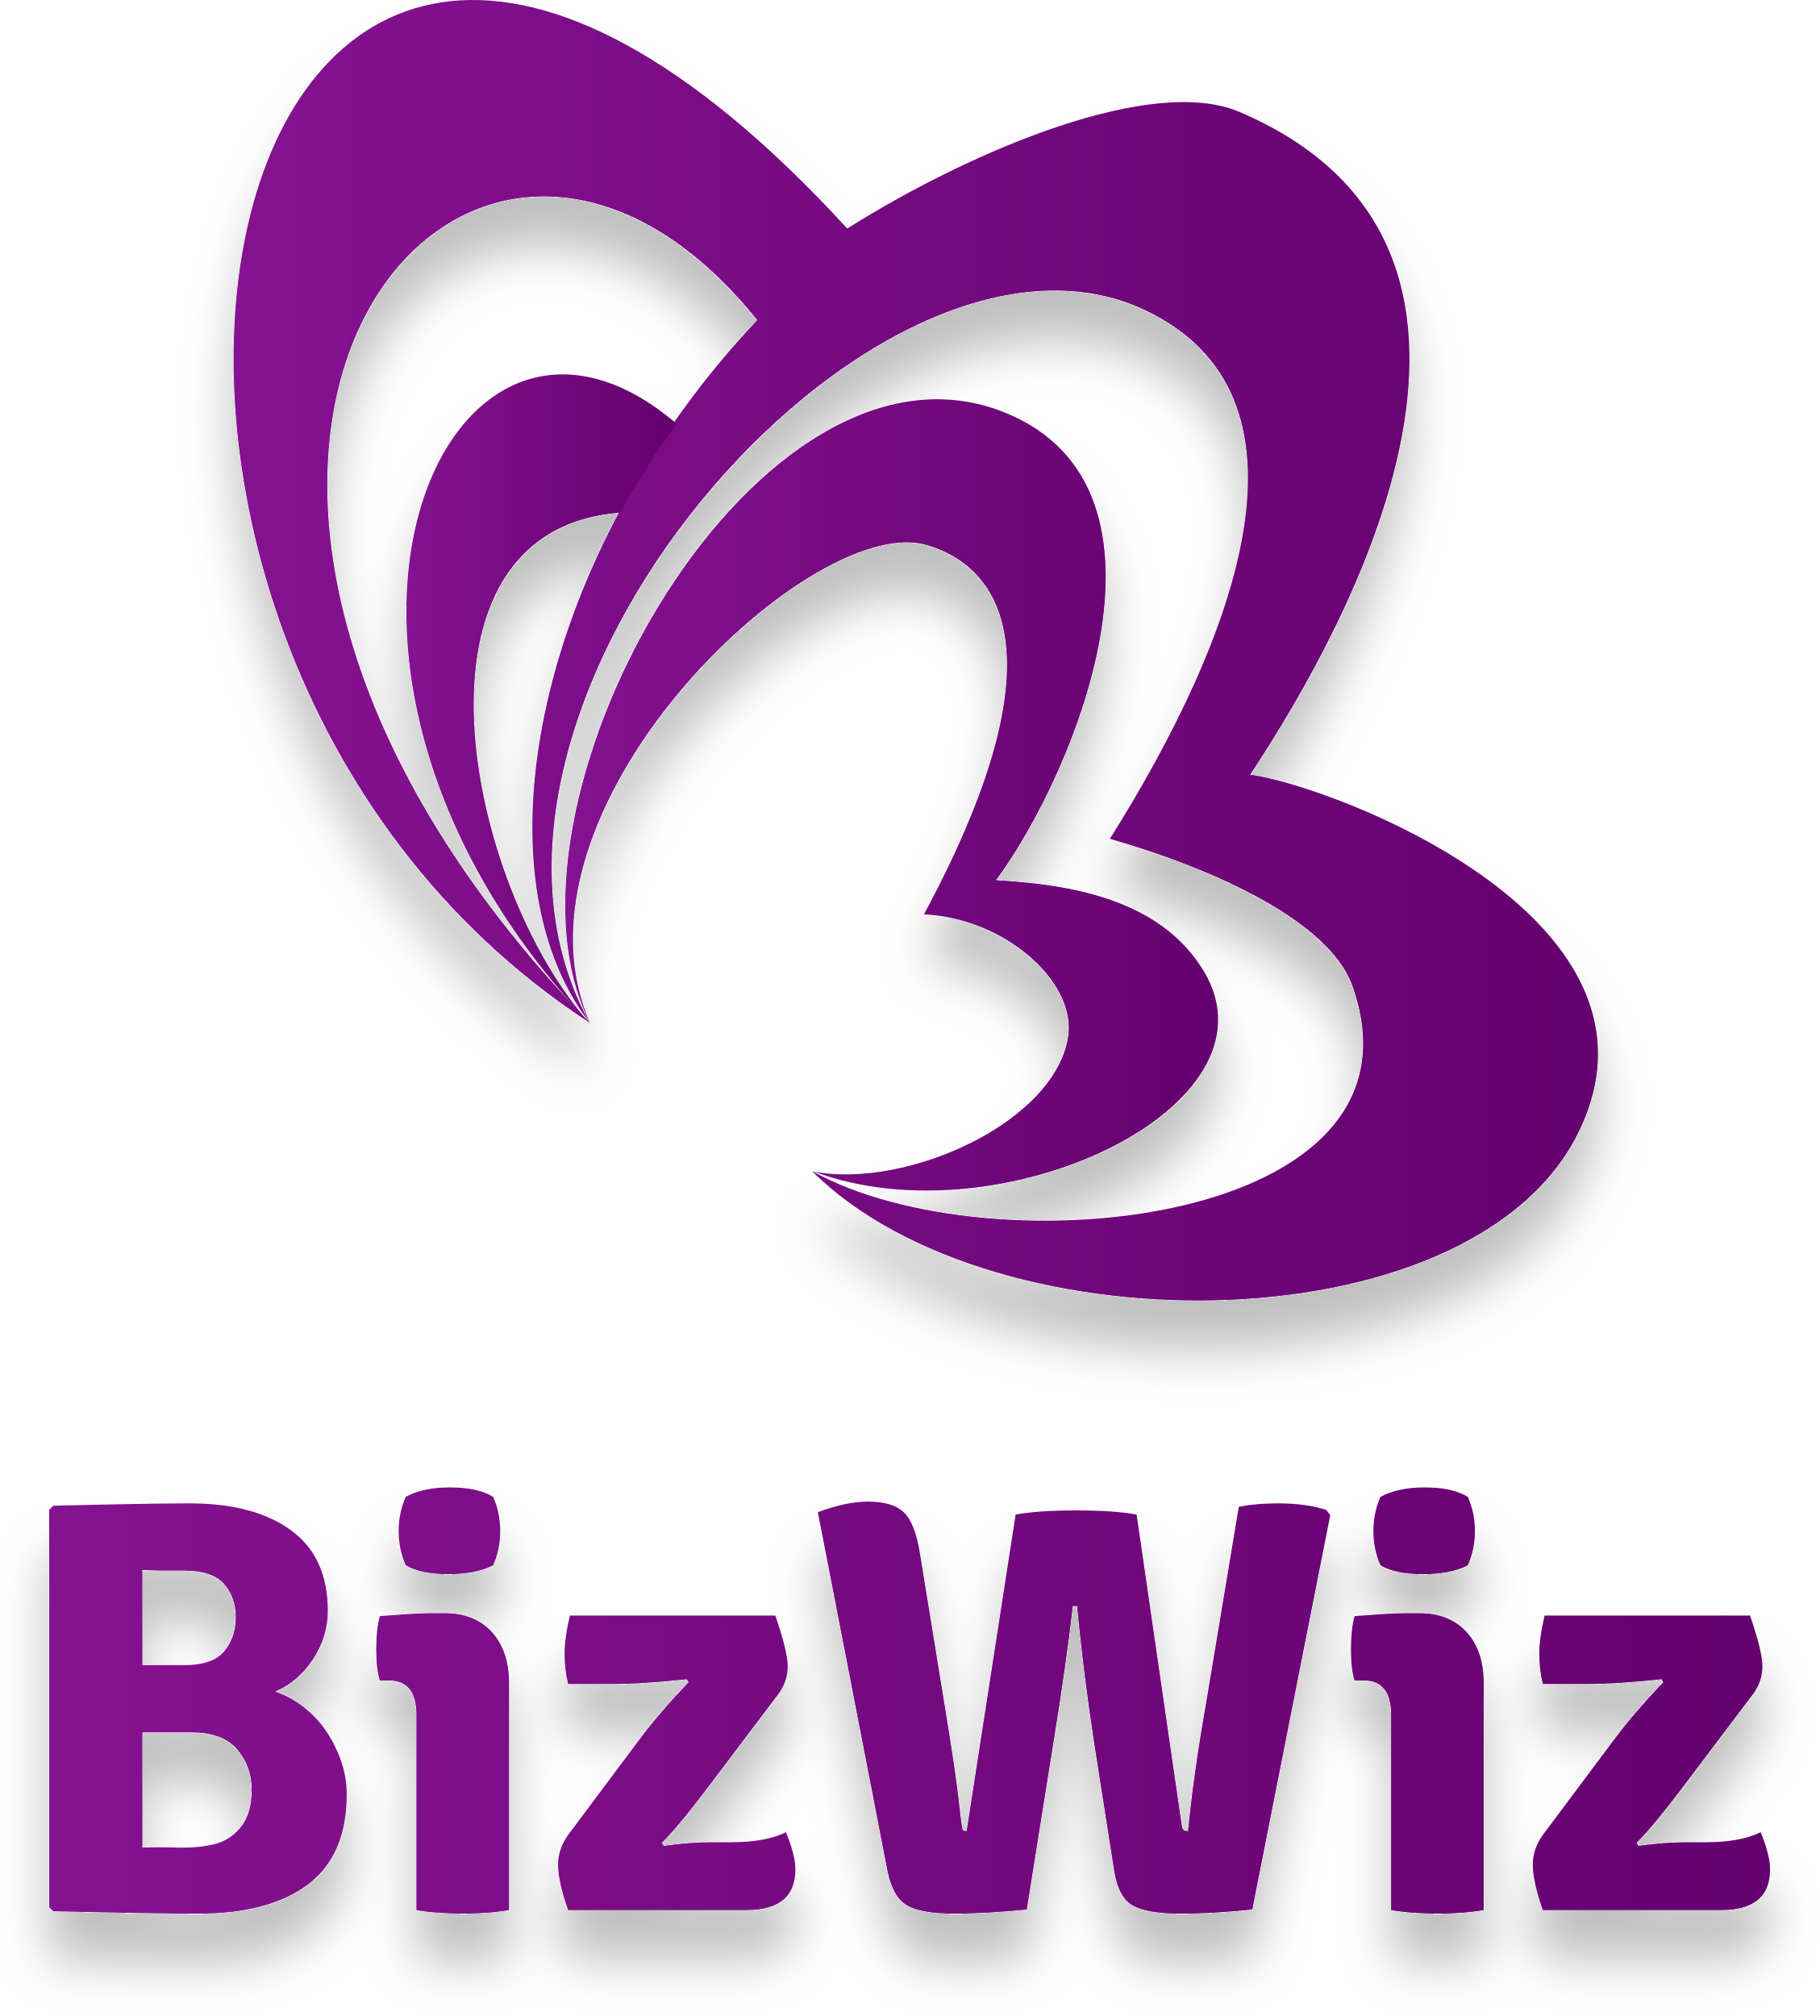
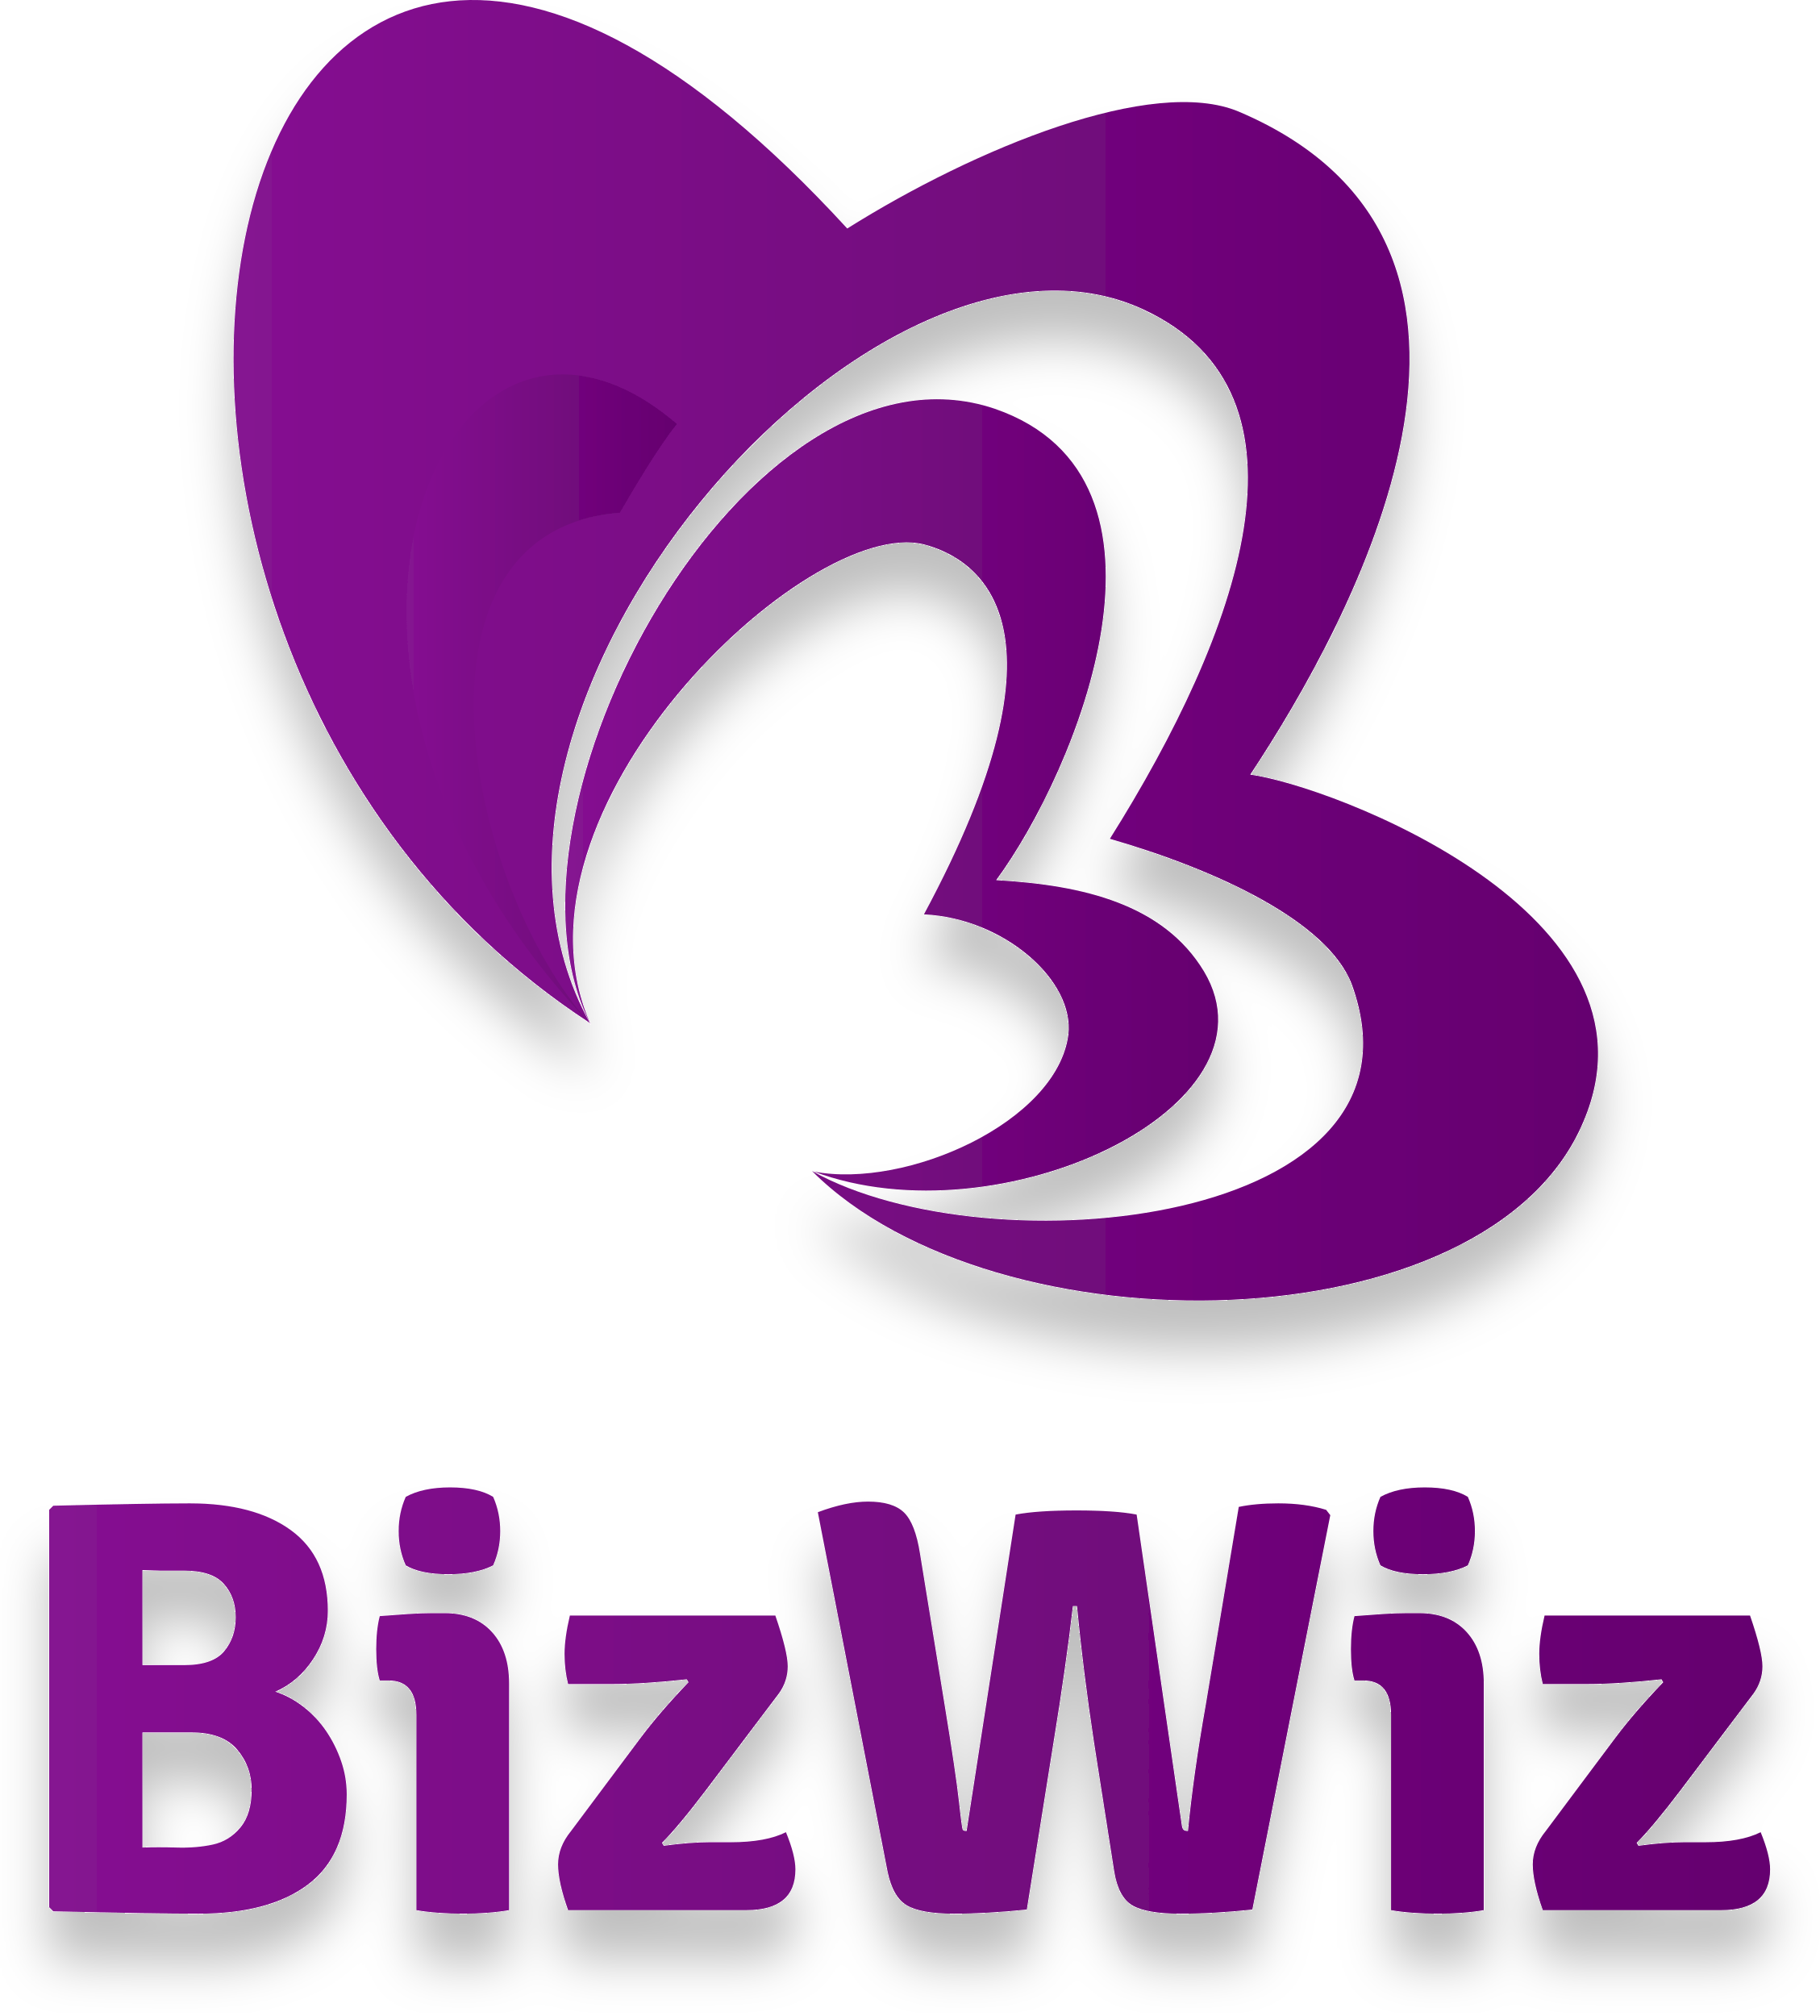
<svg xmlns="http://www.w3.org/2000/svg" width="148" height="164" viewBox="0 0 148 164" fill="none">
  <g filter="url(#filter0_d_127_1240)">
-     <path fill-rule="evenodd" clip-rule="evenodd" d="M68.924 18.589C79.387 12.023 93.771 6.141 100.779 9.082C126.655 20.084 109.968 50.542 101.71 63.015C108.204 63.897 136.04 74.311 128.811 91.243C121.117 109.62 80.98 110.183 66.058 95.261C80.49 103.347 117.148 99.793 109.968 80.068C108.008 74.947 99.04 70.781 90.291 68.233C100.779 51.546 107.909 32.089 93.036 25.18C71.105 14.986 33.908 57.672 47.974 83.205C-1.253 51.179 16.585 -38.504 68.924 18.589ZM47.974 83.205C4.113 37.75 37.633 -3.733 61.599 26.038C43.711 45.005 38.466 70.903 47.974 83.205Z" fill="url(#paint0_linear_127_1240)" />
-     <path fill-rule="evenodd" clip-rule="evenodd" d="M48.058 83.347C40.327 66.032 65.682 41.914 75.165 44.285C79.907 45.522 87.636 51.191 75.165 74.381C81.658 74.691 87.43 79.741 86.915 84.173C85.988 91.284 73.722 96.747 66.199 95.304C81.35 100.973 104.54 90.048 97.943 79.02C94.645 73.557 88.152 72.011 81.04 71.599C87.636 62.631 97.324 38.926 80.937 33.257C60.838 26.453 39.092 66.032 48.058 83.347Z" fill="url(#paint1_linear_127_1240)" />
-     <path fill-rule="evenodd" clip-rule="evenodd" d="M48.058 83.347C20.23 54.076 36.205 18.311 55.066 34.494C53.623 36.246 51.562 39.75 50.428 41.709C32.185 43.15 37.854 72.01 48.058 83.347Z" fill="url(#paint2_linear_127_1240)" />
+     <path fillrule="evenodd" clip-rule="evenodd" d="M68.924 18.589C79.387 12.023 93.771 6.141 100.779 9.082C126.655 20.084 109.968 50.542 101.71 63.015C108.204 63.897 136.04 74.311 128.811 91.243C121.117 109.62 80.98 110.183 66.058 95.261C80.49 103.347 117.148 99.793 109.968 80.068C108.008 74.947 99.04 70.781 90.291 68.233C100.779 51.546 107.909 32.089 93.036 25.18C71.105 14.986 33.908 57.672 47.974 83.205C-1.253 51.179 16.585 -38.504 68.924 18.589ZM47.974 83.205C4.113 37.75 37.633 -3.733 61.599 26.038C43.711 45.005 38.466 70.903 47.974 83.205Z" fill="url(#paint0_linear_127_1240)" />
+     <path fillrule="evenodd" clip-rule="evenodd" d="M48.058 83.347C40.327 66.032 65.682 41.914 75.165 44.285C79.907 45.522 87.636 51.191 75.165 74.381C81.658 74.691 87.43 79.741 86.915 84.173C85.988 91.284 73.722 96.747 66.199 95.304C81.35 100.973 104.54 90.048 97.943 79.02C94.645 73.557 88.152 72.011 81.04 71.599C87.636 62.631 97.324 38.926 80.937 33.257C60.838 26.453 39.092 66.032 48.058 83.347Z" fill="url(#paint1_linear_127_1240)" />
+     <path fillrule="evenodd" clip-rule="evenodd" d="M48.058 83.347C20.23 54.076 36.205 18.311 55.066 34.494C53.623 36.246 51.562 39.75 50.428 41.709C32.185 43.15 37.854 72.01 48.058 83.347Z" fill="url(#paint2_linear_127_1240)" />
    <path d="M4.336 122.489C6.93 122.425 9.147 122.377 10.988 122.345C12.829 122.313 14.31 122.297 15.431 122.297C18.921 122.297 21.666 123.025 23.667 124.482C25.668 125.939 26.669 128.124 26.669 131.038C26.669 132.447 26.269 133.759 25.468 134.976C24.668 136.193 23.643 137.073 22.395 137.617C23.195 137.874 23.955 138.282 24.676 138.842C25.396 139.403 26.013 140.059 26.525 140.811C27.037 141.564 27.445 142.38 27.75 143.261C28.054 144.141 28.206 145.046 28.206 145.974C28.206 149.272 27.157 151.714 25.06 153.298C22.963 154.883 19.993 155.676 16.151 155.676C14.966 155.676 13.397 155.66 11.444 155.628C9.491 155.596 7.122 155.548 4.336 155.484L4 155.148V122.825L4.336 122.489ZM15.575 140.931H11.588V150.297C12.421 150.265 13.357 150.265 14.398 150.297C15.438 150.329 16.407 150.249 17.304 150.057C18.2 149.864 18.953 149.4 19.561 148.664C20.169 147.927 20.473 146.903 20.473 145.59C20.473 144.341 20.081 143.253 19.297 142.324C18.512 141.396 17.272 140.931 15.575 140.931ZM11.588 127.724V135.456H14.998C16.535 135.456 17.616 135.08 18.24 134.328C18.864 133.575 19.177 132.655 19.177 131.566C19.177 130.477 18.857 129.573 18.216 128.852C17.576 128.132 16.503 127.772 14.998 127.772H13.053C13.053 127.772 12.565 127.756 11.588 127.724ZM41.413 136.945V155.388C40.869 155.484 40.277 155.556 39.636 155.604C38.996 155.652 38.34 155.676 37.667 155.676C36.995 155.676 36.331 155.652 35.674 155.604C35.018 155.556 34.417 155.484 33.873 155.388V139.491C33.873 137.634 33.121 136.705 31.616 136.705H30.895C30.703 136.097 30.607 135.248 30.607 134.16C30.607 133.103 30.703 132.206 30.895 131.47C31.728 131.406 32.496 131.35 33.201 131.302C33.905 131.254 34.545 131.23 35.122 131.23H36.178C37.811 131.23 39.092 131.742 40.021 132.767C40.949 133.791 41.413 135.184 41.413 136.945ZM33.009 121.768C33.937 121.256 35.138 121 36.611 121C38.115 121 39.284 121.256 40.117 121.768C40.501 122.633 40.693 123.561 40.693 124.554C40.693 125.547 40.501 126.475 40.117 127.34C39.188 127.82 37.971 128.06 36.467 128.06C34.962 128.06 33.809 127.82 33.009 127.34C32.624 126.475 32.432 125.547 32.432 124.554C32.432 123.561 32.624 122.633 33.009 121.768ZM46.456 148.952L52.123 141.364C53.18 139.955 54.477 138.45 56.014 136.849L55.87 136.609C53.5 136.865 51.515 136.993 49.914 136.993H46.216C46.024 136.225 45.928 135.408 45.928 134.544C45.928 133.679 46.072 132.639 46.36 131.422H63.074C63.746 133.375 64.082 134.752 64.082 135.552C64.082 136.353 63.842 137.089 63.362 137.762L57.455 145.59C55.95 147.575 54.749 149.016 53.852 149.913L53.997 150.153C55.405 149.961 56.67 149.864 57.791 149.864H59.472C61.361 149.864 62.85 149.592 63.938 149.048C64.451 150.297 64.707 151.305 64.707 152.074C64.707 154.283 63.378 155.388 60.72 155.388H46.216C45.672 153.851 45.4 152.61 45.4 151.666C45.4 150.721 45.752 149.816 46.456 148.952ZM72.199 152.218L66.532 123.017C68.069 122.441 69.429 122.153 70.614 122.153C71.959 122.153 72.935 122.449 73.544 123.041C74.152 123.634 74.584 124.746 74.841 126.379L76.858 138.77C77.466 142.484 77.85 145.078 78.01 146.551C78.17 148.023 78.274 148.792 78.323 148.856C78.371 148.92 78.475 148.952 78.635 148.952L82.621 123.209C83.806 122.985 85.454 122.873 87.568 122.873C89.681 122.873 91.314 122.985 92.467 123.209L96.117 148.328C96.149 148.616 96.205 148.792 96.285 148.856C96.365 148.92 96.485 148.952 96.645 148.952C96.933 145.942 97.413 142.532 98.086 138.722L100.775 122.585C101.704 122.393 102.776 122.297 103.993 122.297C105.466 122.297 106.763 122.473 107.883 122.825L108.22 123.257L101.88 155.34C99.799 155.564 97.846 155.676 96.021 155.676C94.195 155.676 92.899 155.452 92.13 155.003C91.362 154.555 90.866 153.627 90.641 152.218L89.009 141.796C88.432 138.018 87.968 134.304 87.616 130.654H87.28C86.927 133.759 86.399 137.473 85.695 141.796L83.533 155.34C81.356 155.564 79.379 155.676 77.602 155.676C75.825 155.676 74.552 155.452 73.784 155.003C73.015 154.555 72.487 153.627 72.199 152.218ZM120.707 136.945V155.388C120.162 155.484 119.57 155.556 118.93 155.604C118.289 155.652 117.633 155.676 116.961 155.676C116.288 155.676 115.624 155.652 114.967 155.604C114.311 155.556 113.711 155.484 113.166 155.388V139.491C113.166 137.634 112.414 136.705 110.909 136.705H110.189C109.997 136.097 109.901 135.248 109.901 134.16C109.901 133.103 109.997 132.206 110.189 131.47C111.021 131.406 111.79 131.35 112.494 131.302C113.198 131.254 113.839 131.23 114.415 131.23H115.472C117.105 131.23 118.385 131.742 119.314 132.767C120.242 133.791 120.707 135.184 120.707 136.945ZM112.302 121.768C113.23 121.256 114.431 121 115.904 121C117.409 121 118.577 121.256 119.41 121.768C119.794 122.633 119.986 123.561 119.986 124.554C119.986 125.547 119.794 126.475 119.41 127.34C118.481 127.82 117.265 128.06 115.76 128.06C114.255 128.06 113.102 127.82 112.302 127.34C111.918 126.475 111.726 125.547 111.726 124.554C111.726 123.561 111.918 122.633 112.302 121.768ZM125.75 148.952L131.417 141.364C132.473 139.955 133.77 138.45 135.307 136.849L135.163 136.609C132.794 136.865 130.808 136.993 129.208 136.993H125.509C125.317 136.225 125.221 135.408 125.221 134.544C125.221 133.679 125.365 132.639 125.654 131.422H142.367C143.039 133.375 143.376 134.752 143.376 135.552C143.376 136.353 143.135 137.089 142.655 137.762L136.748 145.59C135.243 147.575 134.042 149.016 133.146 149.913L133.29 150.153C134.699 149.961 135.963 149.864 137.084 149.864H138.765C140.654 149.864 142.143 149.592 143.232 149.048C143.744 150.297 144 151.305 144 152.074C144 154.283 142.671 155.388 140.014 155.388H125.509C124.965 153.851 124.693 152.61 124.693 151.666C124.693 150.721 125.045 149.816 125.75 148.952Z" fill="url(#paint3_linear_127_1240)" />
  </g>
  <defs>
-     <filter id="filter0_d_127_1240" x="0" y="0" width="148" height="163.676" filterUnits="userSpaceOnUse" color-interpolation-filters="sRGB">
+     <filter id="filter0_d_127_1240" x="0" y="0" width="148" height="163.676" filterUnits="userSpaceOnUse" colorInterpolationFilters="sRGB">
      <feFlood flood-opacity="0" result="BackgroundImageFix" />
      <feColorMatrix in="SourceAlpha" type="matrix" values="0 0 0 0 0 0 0 0 0 0 0 0 0 0 0 0 0 0 127 0" result="hardAlpha" />
      <feOffset dy="4" />
      <feGaussianBlur stdDeviation="2" />
      <feComposite in2="hardAlpha" operator="out" />
      <feColorMatrix type="matrix" values="0 0 0 0 0 0 0 0 0 0 0 0 0 0 0 0 0 0 0.25 0" />
      <feBlend mode="normal" in2="BackgroundImageFix" result="effect1_dropShadow_127_1240" />
      <feBlend mode="normal" in="SourceGraphic" in2="effect1_dropShadow_127_1240" result="shape" />
    </filter>
    <linearGradient id="paint0_linear_127_1240" x1="19" y1="52.899" x2="130" y2="52.899" gradientUnits="userSpaceOnUse">
      <stop stop-color="#851291" />
      <stop offset="1" stop-color="#65006F" />
    </linearGradient>
    <linearGradient id="paint1_linear_127_1240" x1="45.98" y1="64.665" x2="99.097" y2="64.665" gradientUnits="userSpaceOnUse">
      <stop stop-color="#851291" />
      <stop offset="1" stop-color="#65006F" />
    </linearGradient>
    <linearGradient id="paint2_linear_127_1240" x1="33.059" y1="56.902" x2="55.066" y2="56.902" gradientUnits="userSpaceOnUse">
      <stop stop-color="#851291" />
      <stop offset="1" stop-color="#65006F" />
    </linearGradient>
    <linearGradient id="paint3_linear_127_1240" x1="4" y1="138.338" x2="144" y2="138.338" gradientUnits="userSpaceOnUse">
      <stop stop-color="#851291" />
      <stop offset="1" stop-color="#65006F" />
    </linearGradient>
  </defs>
</svg>
